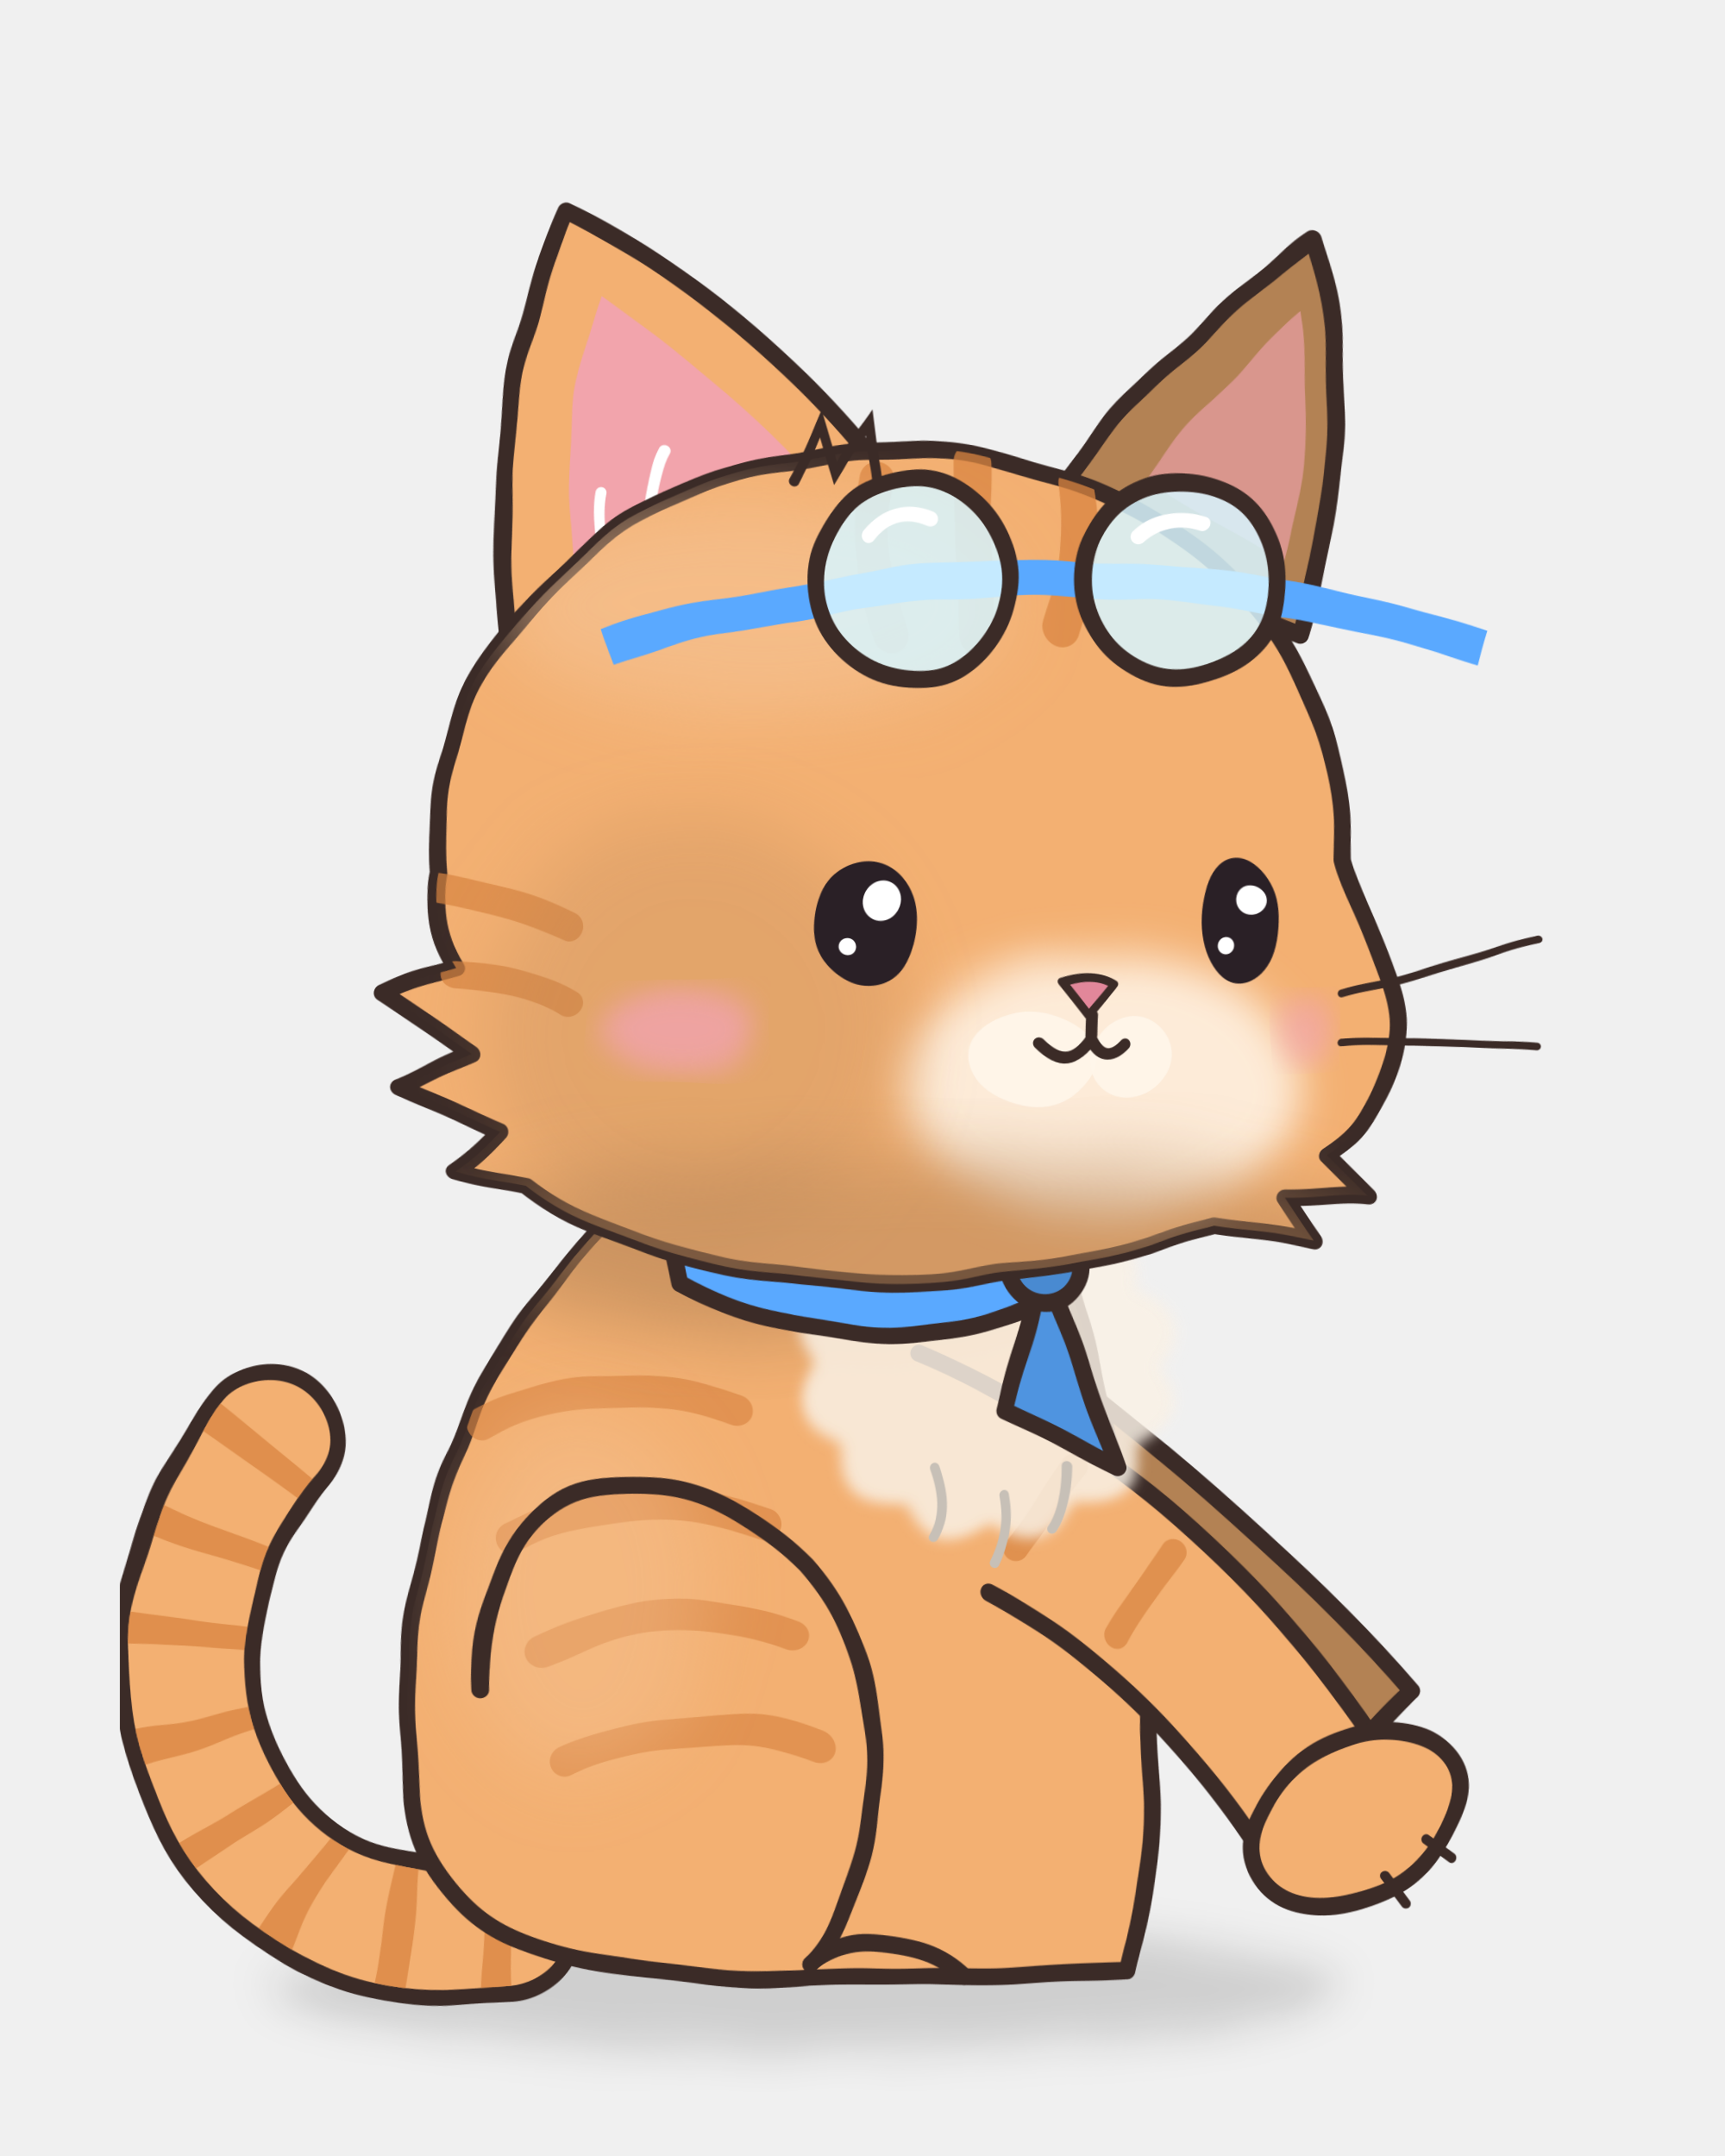
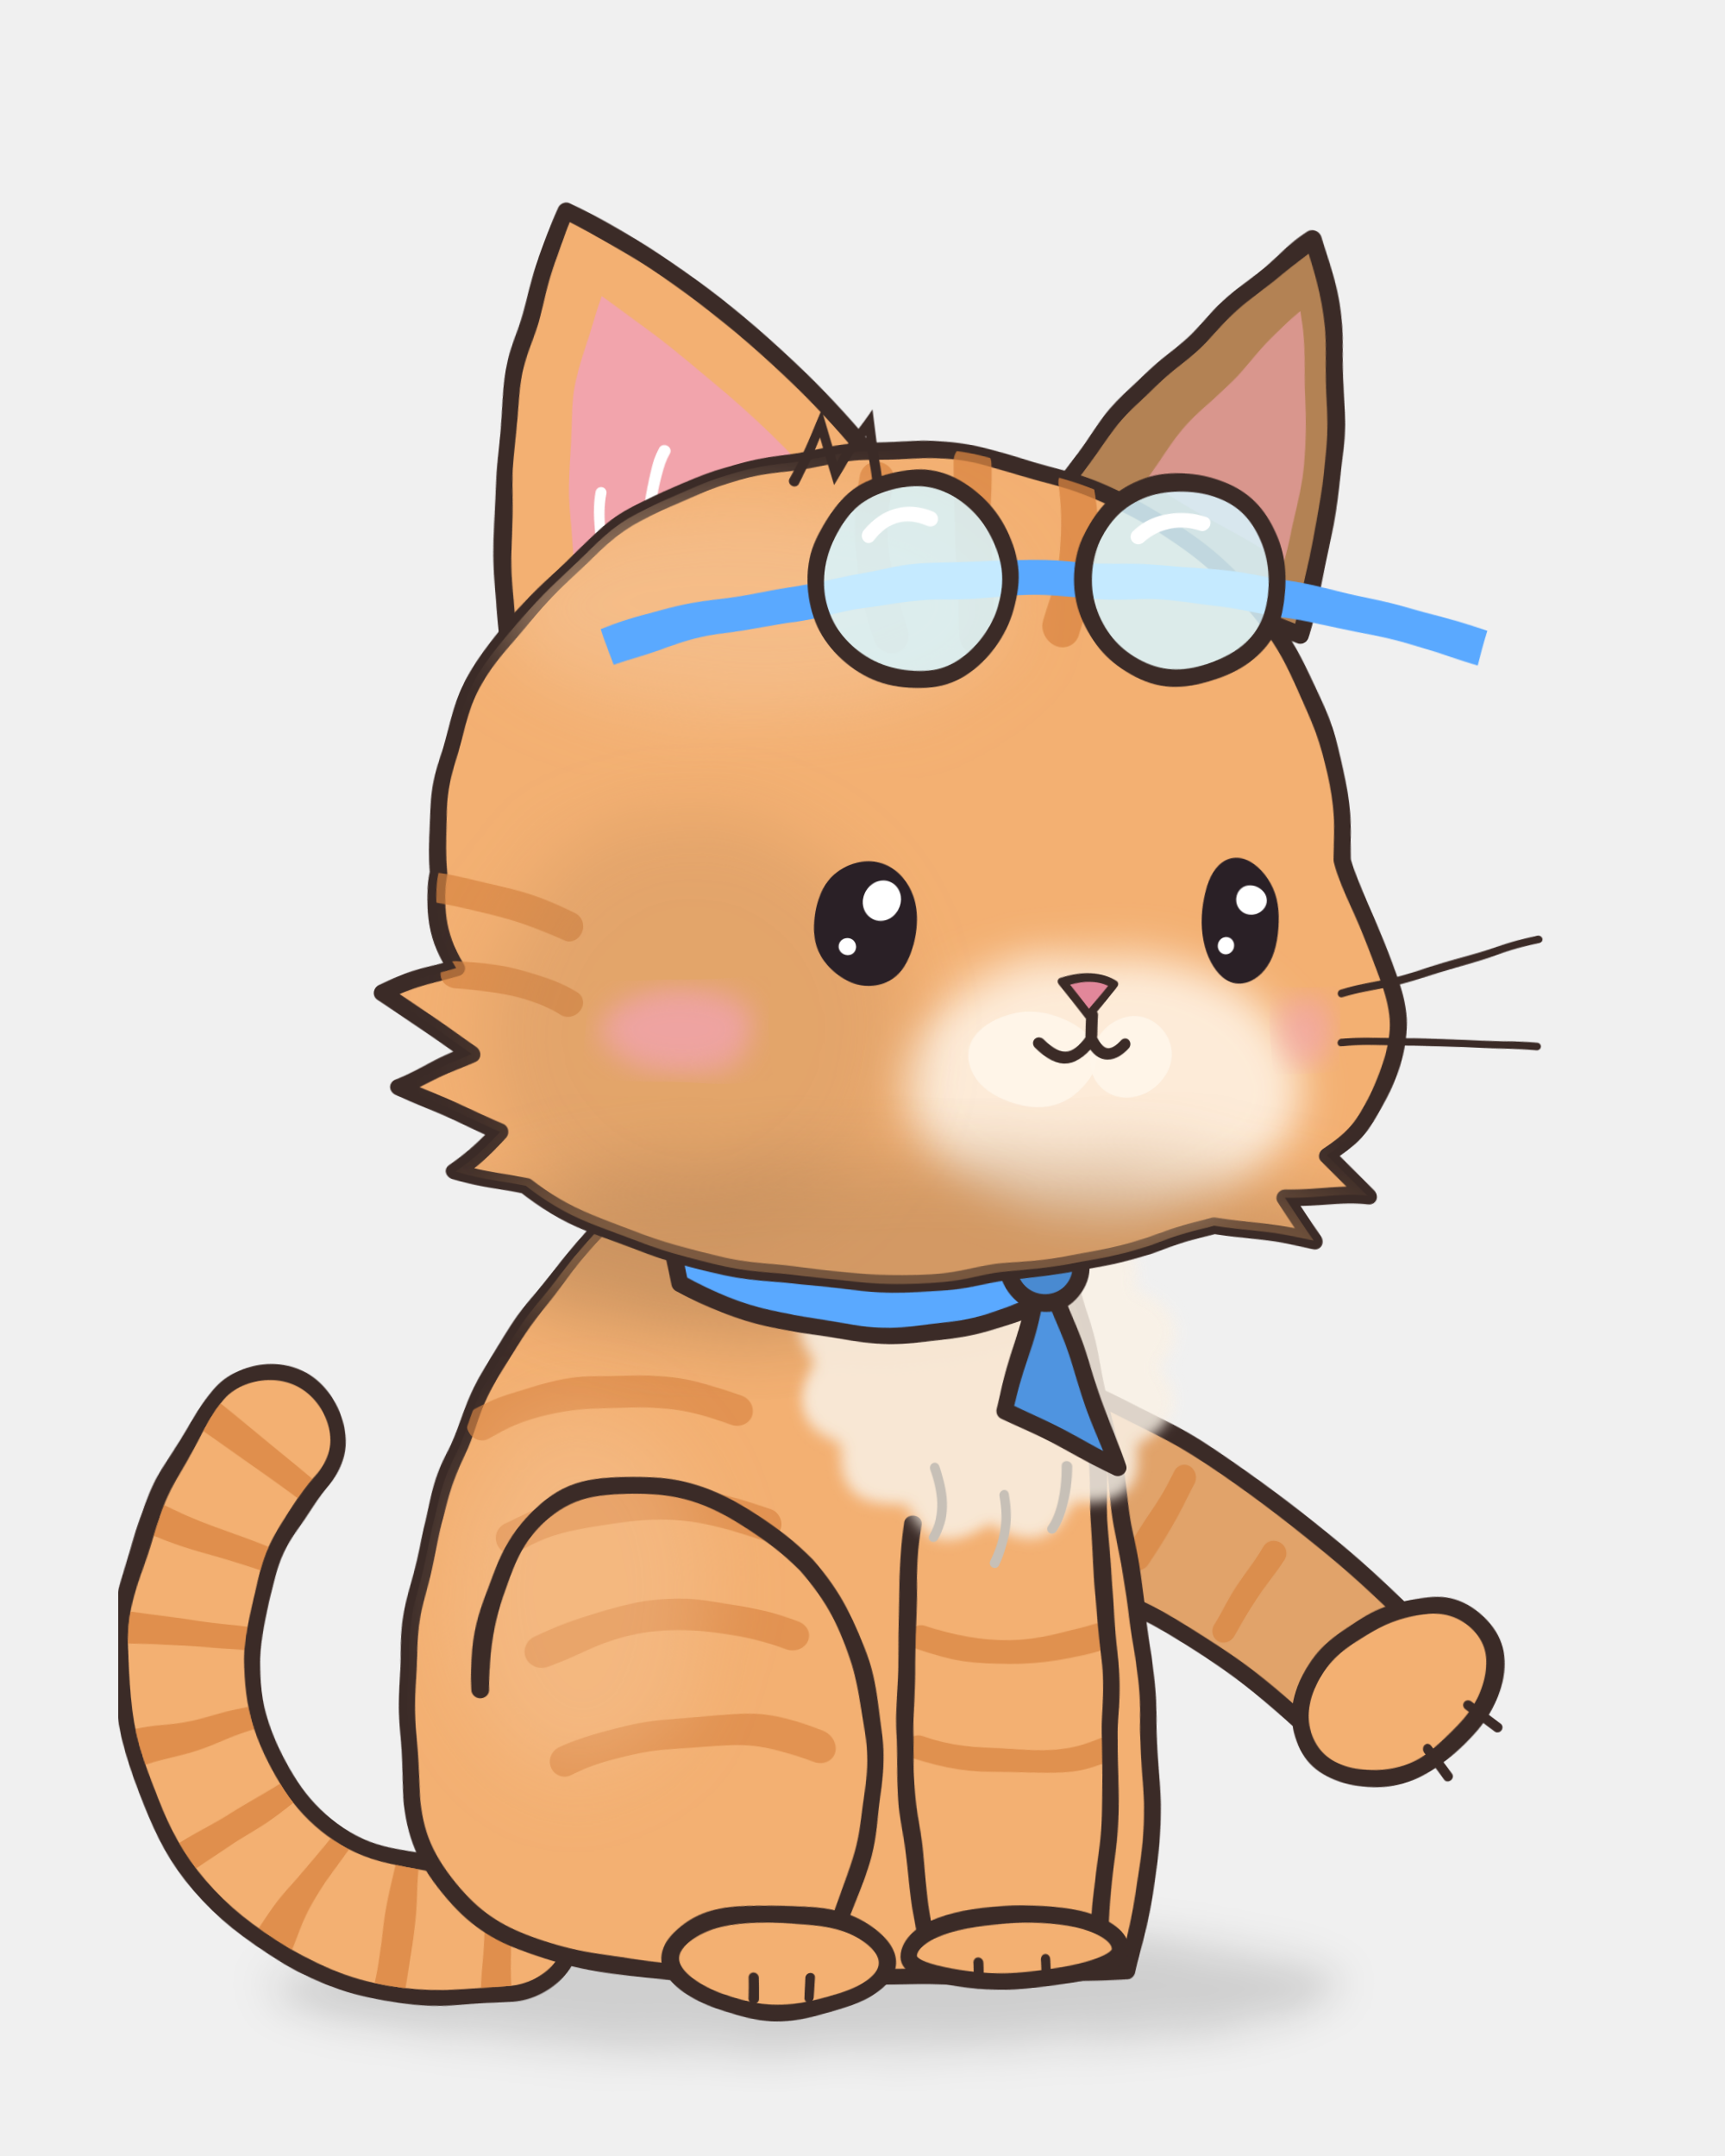
<svg xmlns="http://www.w3.org/2000/svg" viewBox="-104 -252 208 260">
  <defs>
    <filter id="ink" x="-5%" y="-5%" width="110%" height="110%">
      <feTurbulence type="fractalNoise" baseFrequency=".05" numOctaves="2" seed="3" result="n" />
      <feDisplacementMap in="SourceGraphic" in2="n" scale="2.2" />
    </filter>
    <filter id="pencil">
      <feTurbulence type="fractalNoise" baseFrequency="1.1 .35" numOctaves="2" seed="5" />
      <feColorMatrix values="0 0 0 0 .25  0 0 0 0 .2  0 0 0 0 .18  0 0 0 .22 -.02" />
      <feComposite in2="SourceGraphic" operator="in" />
    </filter>
    <filter id="blur1">
      <feGaussianBlur stdDeviation="1" />
    </filter>
    <filter id="blur2">
      <feGaussianBlur stdDeviation="2" />
    </filter>
    <filter id="blur3" x="-30%" y="-30%" width="160%" height="160%">
      <feGaussianBlur stdDeviation="3" />
    </filter>
    <filter id="blur4" x="-30%" y="-30%" width="160%" height="160%">
      <feGaussianBlur stdDeviation="5" />
    </filter>
  </defs>
  <g transform="translate(0 -150) scale(.85) translate(-120 -94)">
    <defs>
      <clipPath id="hsfrutigerorangecalm">
        <path d="M60 98 C58 60 90 38 124 38 C160 38 188 60 188 96 C190 104 196 112 196 120 C196 128 192 134 186 138 L192 144 L180 144 L184 150 L170 148 C164 150 144 156 124 156 C102 156 82 150 72 142 L62 140 L68 134 L54 128 L64 123 L52 115 L62 111 C59 106 59 102 60 98 Z" />
      </clipPath>
      <clipPath id="bsfrutigerorangecalm">
        <path d="M100 138 C68 150 52 194 56 228 C58 250 80 256 112 254 L158 254 C164 232 160 196 150 158 Z" />
      </clipPath>
    </defs>
    <g filter="url(#ink)">
      <ellipse cx="112" cy="256" rx="76" ry="9" fill="#000" opacity=".14" filter="url(#blur3)" />
      <path d="M70 248 C22 252 14 204 36 178" stroke="#3b2b27" stroke-width="21" fill="none" stroke-linecap="round" />
      <path d="M70 248 C22 252 14 204 36 178" stroke="#f3b072" stroke-width="16.5" fill="none" stroke-linecap="round" />
      <path d="M70 248 C22 252 14 204 36 178" stroke="#d98440" stroke-width="16.5" fill="none" stroke-dasharray="4 10" opacity=".75" />
-       <path d="M150 170 C168 184 186 200 198 214 L186 226 C174 214 158 200 146 192 Z" stroke="#3b2b27" stroke-width="2.4" stroke-linejoin="round" stroke-linecap="round" fill="#b38254" />
+       <path d="M136 166 C160 172 182 188 198 204 L186 222 C172 208 156 198 138 196 Z" stroke="#3b2b27" stroke-width="2.4" stroke-linejoin="round" stroke-linecap="round" fill="#e1a36a" />
+       <path d="M166 184 l-7 11 M178 194 l-7 11" stroke="#d98440" stroke-width="3.5" stroke-linecap="round" opacity=".7" />
+       <ellipse cx="196" cy="214" rx="15" ry="10.5" stroke="#3b2b27" stroke-width="2.4" stroke-linejoin="round" stroke-linecap="round" fill="#f3b072" transform="rotate(-35 196 214)" />
+       <path d="M200 222 l3 4 M206 216 l4 3" stroke="#3b2b27" stroke-width="1.4" fill="none" stroke-linecap="round" />
      <path d="M100 138 C68 150 52 194 56 228 C58 250 80 256 112 254 L158 254 C164 232 160 196 150 158 Z" stroke="#3b2b27" stroke-width="2.4" stroke-linejoin="round" stroke-linecap="round" fill="#f3b072" />
      <g clip-path="url(#bsfrutigerorangecalm)">
        <path d="M66 176 q18 -8 36 -2" stroke="#d98440" stroke-width="4.5" fill="none" stroke-linecap="round" opacity=".65" />
        <path d="M70 192 q18 -8 36 -2" stroke="#d98440" stroke-width="4.5" fill="none" stroke-linecap="round" opacity=".65" />
        <path d="M74 208 q18 -8 36 -2" stroke="#d98440" stroke-width="4.5" fill="none" stroke-linecap="round" opacity=".65" />
        <path d="M78 224 q18 -8 36 -2" stroke="#d98440" stroke-width="4.5" fill="none" stroke-linecap="round" opacity=".65" />
        <ellipse cx="110" cy="150" rx="44" ry="14" fill="#b38254" opacity=".6" filter="url(#blur4)" />
        <ellipse cx="80" cy="200" rx="18" ry="26" fill="#f6c699" opacity=".35" filter="url(#blur4)" />
      </g>
      <path d="M66 214 C64 182 92 176 112 196 C126 212 124 240 112 252" fill="none" stroke="#3b2b27" stroke-width="2.4" stroke-linejoin="round" stroke-linecap="round" />
-       <path d="M112 252 C116 248 128 248 134 254" fill="none" stroke="#3b2b27" stroke-width="2.4" stroke-linejoin="round" stroke-linecap="round" />
-       <path d="M128 166 C152 176 176 196 192 220 L176 236 C164 218 148 204 132 196 Z" fill="#f3b072" />
-       <path d="M128 166 C152 176 176 196 192 220" fill="none" stroke="#3b2b27" stroke-width="2.4" stroke-linejoin="round" stroke-linecap="round" />
-       <path d="M176 236 C164 218 150 206 138 200" fill="none" stroke="#3b2b27" stroke-width="2.4" stroke-linejoin="round" stroke-linecap="round" />
-       <path d="M150 182 l-8 12 M164 194 l-8 12" stroke="#d98440" stroke-width="3.5" stroke-linecap="round" opacity=".7" />
-       <ellipse cx="190" cy="232" rx="16" ry="11" stroke="#3b2b27" stroke-width="2.4" stroke-linejoin="round" stroke-linecap="round" fill="#f3b072" transform="rotate(-30 190 232)" />
-       <path d="M194 240 l3 4 M200 235 l4 3" stroke="#3b2b27" stroke-width="1.4" fill="none" stroke-linecap="round" />
+       <ellipse cx="108" cy="252" rx="15" ry="7" stroke="#3b2b27" stroke-width="2.4" stroke-linejoin="round" stroke-linecap="round" fill="#f3b072" />
+       <path d="M104 254 v3 M112 254 v3" stroke="#3b2b27" stroke-width="1.4" fill="none" stroke-linecap="round" />
+       <path d="M128 176 C125 206 126 234 129 251 L154 251 C155 232 156 202 152 172 Z" fill="#f3b072" />
+       <path d="M128 206 q12 4 26 0 M128 222 q12 4 26 0" stroke="#d98440" stroke-width="3.5" fill="none" stroke-linecap="round" opacity=".7" />
+       <path d="M127 190 C125 210 126 234 129 251" fill="none" stroke="#3b2b27" stroke-width="2.4" stroke-linejoin="round" stroke-linecap="round" />
+       <path d="M152 172 C156 202 155 232 154 251" fill="none" stroke="#3b2b27" stroke-width="2.4" stroke-linejoin="round" stroke-linecap="round" />
+       <path d="M126 251 C126 244 157 244 157 251 C157 256 126 256 126 251 Z" stroke="#3b2b27" stroke-width="2.4" stroke-linejoin="round" stroke-linecap="round" fill="#f3b072" />
+       <path d="M136 252 v3 M146 252 v3" stroke="#3b2b27" stroke-width="1.4" fill="none" stroke-linecap="round" />
      <path d="M162.0 168.0 Q167.9 175.5 158.8 179.0 Q159.9 188.5 150.0 187.1 Q146.0 196.0 138.0 190.0 Q130.0 196.0 126.0 187.1 Q116.1 188.5 117.2 179.0 Q108.1 175.5 114.0 168.0 Q108.1 160.5 117.2 157.0 Q116.1 147.5 126.0 148.9 Q130.0 140.0 138.0 146.0 Q146.0 140.0 150.0 148.9 Q159.9 147.5 158.8 157.0 Q167.9 160.5 162.0 168.0Z" fill="#f9f1e5" opacity="0.85" filter="url(#blur1)" />
      <path d="M130 182 q2 6 0 10 M140 186 q1 6 -1 10 M149 182 q0 6 -2 9" stroke="#c7c0b7" stroke-width="1.4" fill="none" stroke-linecap="round" />
      <path d="M92 144 Q122 160 150 148 L148 158 Q120 170 94 156 Z" stroke="#3b2b27" stroke-width="2.4" stroke-linejoin="round" stroke-linecap="round" fill="#5aa9ff" />
      <path d="M146 154 L156 182 L140 174 Z" stroke="#3b2b27" stroke-width="2.4" stroke-linejoin="round" stroke-linecap="round" fill="#4f94e0" />
      <circle cx="146" cy="154" r="5" stroke="#3b2b27" stroke-width="2.4" stroke-linejoin="round" stroke-linecap="round" fill="#498ad1" />
      <path d="M144 48 C156 32 170 18 184 8 C189 26 188 46 182 64 Z" stroke="#3b2b27" stroke-width="2.4" stroke-linejoin="round" stroke-linecap="round" fill="#b38254" />
      <path d="M160 42 C168 32 176 24 182 18 C184 32 183 44 180 54 Z" fill="#f2a3b3" opacity=".6" />
      <path d="M72 78 C66 54 68 28 78 4 C98 14 116 30 128 48 Z" stroke="#3b2b27" stroke-width="2.4" stroke-linejoin="round" stroke-linecap="round" fill="#f3b072" />
      <path d="M80 66 C77 48 78 30 83 16 C97 26 109 36 118 48 Z" fill="#f2a3b3" opacity=".9" />
      <path d="M90 56 q-1 -12 2 -18 M97 58 q0 -10 4 -15 M84 58 q-2 -9 -1 -14" stroke="#fff" stroke-width="1.6" fill="none" stroke-linecap="round" />
      <path d="M60 98 C58 60 90 38 124 38 C160 38 188 60 188 96 C190 104 196 112 196 120 C196 128 192 134 186 138 L192 144 L180 144 L184 150 L170 148 C164 150 144 156 124 156 C102 156 82 150 72 142 L62 140 L68 134 L54 128 L64 123 L52 115 L62 111 C59 106 59 102 60 98 Z" stroke="#3b2b27" stroke-width="2.4" stroke-linejoin="round" stroke-linecap="round" fill="#f3b072" />
      <g clip-path="url(#hsfrutigerorangecalm)">
        <path d="M122 42 q-2 10 2 22 M136 40 v24 M150 42 q2 10 -2 21" stroke="#d98440" stroke-width="5" fill="none" stroke-linecap="round" opacity=".75" />
        <path d="M60 100 q10 1 18 5 M62 112 q10 0 16 4" stroke="#d98440" stroke-width="4" fill="none" stroke-linecap="round" opacity=".7" />
        <ellipse cx="154.031" cy="128" rx="28" ry="19" fill="#fff6ea" opacity=".85" filter="url(#blur3)" />
        <ellipse cx="104" cy="60" rx="36" ry="15" fill="#f6c699" opacity=".55" filter="url(#blur4)" />
        <ellipse cx="96" cy="120" rx="30" ry="30" fill="#b38254" opacity=".25" filter="url(#blur4)" />
        <ellipse cx="124" cy="152" rx="70" ry="14" fill="#b38254" opacity=".5" filter="url(#blur4)" />
      </g>
      <path d="M110 42 l4 -8 l2 7 l5 -7 l1 8" stroke="#3b2b27" stroke-width="1.4" fill="none" stroke-linecap="round" />
      <ellipse cx="120.65" cy="105" rx="7.6" ry="8.74" fill="#2a2026" />
      <circle cx="122.93" cy="101.96" r="2.888" fill="#fff" />
      <circle cx="117.99" cy="108.42" r="1.216" fill="#fff" />
      <ellipse cx="173.737" cy="105" rx="5.5" ry="8.74" fill="#2a2026" />
      <circle cx="175.387" cy="101.96" r="2.09" fill="#fff" />
      <circle cx="171.812" cy="108.42" r="1.216" fill="#fff" />
      <ellipse cx="93.954" cy="120" rx="11" ry="6" fill="#f2a3b3" opacity=".75" filter="url(#blur2)" />
      <ellipse cx="182.868" cy="120" rx="4" ry="5" fill="#f2a3b3" opacity=".6" filter="url(#blur2)" />
      <ellipse cx="144.031" cy="124" rx="9" ry="6.5" fill="#fff6ea" opacity=".9" />
      <ellipse cx="158.031" cy="124" rx="6" ry="6" fill="#fff6ea" opacity=".9" />
      <path d="M148.031 113 Q152.031 111 155.031 113 L151.531 117.5 Z" fill="#e2879a" stroke="#3b2b27" stroke-width="1.2" stroke-linejoin="round" />
      <path d="M152.031 117.5 v3 M145.031 122 Q149.031 126 152.031 121 Q154.031 125 157.031 122" stroke="#3b2b27" fill="none" stroke-linecap="round" stroke-linejoin="round" stroke-width="1.7" />
      <path d="M188 115 q14 -3.2 28 -7.6" stroke="#3b2b27" stroke-width="1.1" fill="none" stroke-linecap="round" />
      <path d="M188 122 q14 -0.4 28 0.8" stroke="#3b2b27" stroke-width="1.1" fill="none" stroke-linecap="round" />
      <g transform="translate(26 0)">
        <path d="M58 66 Q120 46 182 66" stroke="#5aa9ff" stroke-width="5" fill="none" />
        <circle cx="101" cy="56" r="14" stroke="#3b2b27" stroke-width="2.4" stroke-linejoin="round" stroke-linecap="round" fill="#d8f6ff" fill-opacity=".85" />
        <circle cx="139" cy="56" r="14" stroke="#3b2b27" stroke-width="2.4" stroke-linejoin="round" stroke-linecap="round" fill="#d8f6ff" fill-opacity=".85" />
        <path d="M95 50 q4 -4 9 -2 M133 50 q4 -4 9 -2" stroke="#fff" stroke-width="2.2" fill="none" stroke-linecap="round" />
      </g>
    </g>
  </g>
</svg>
